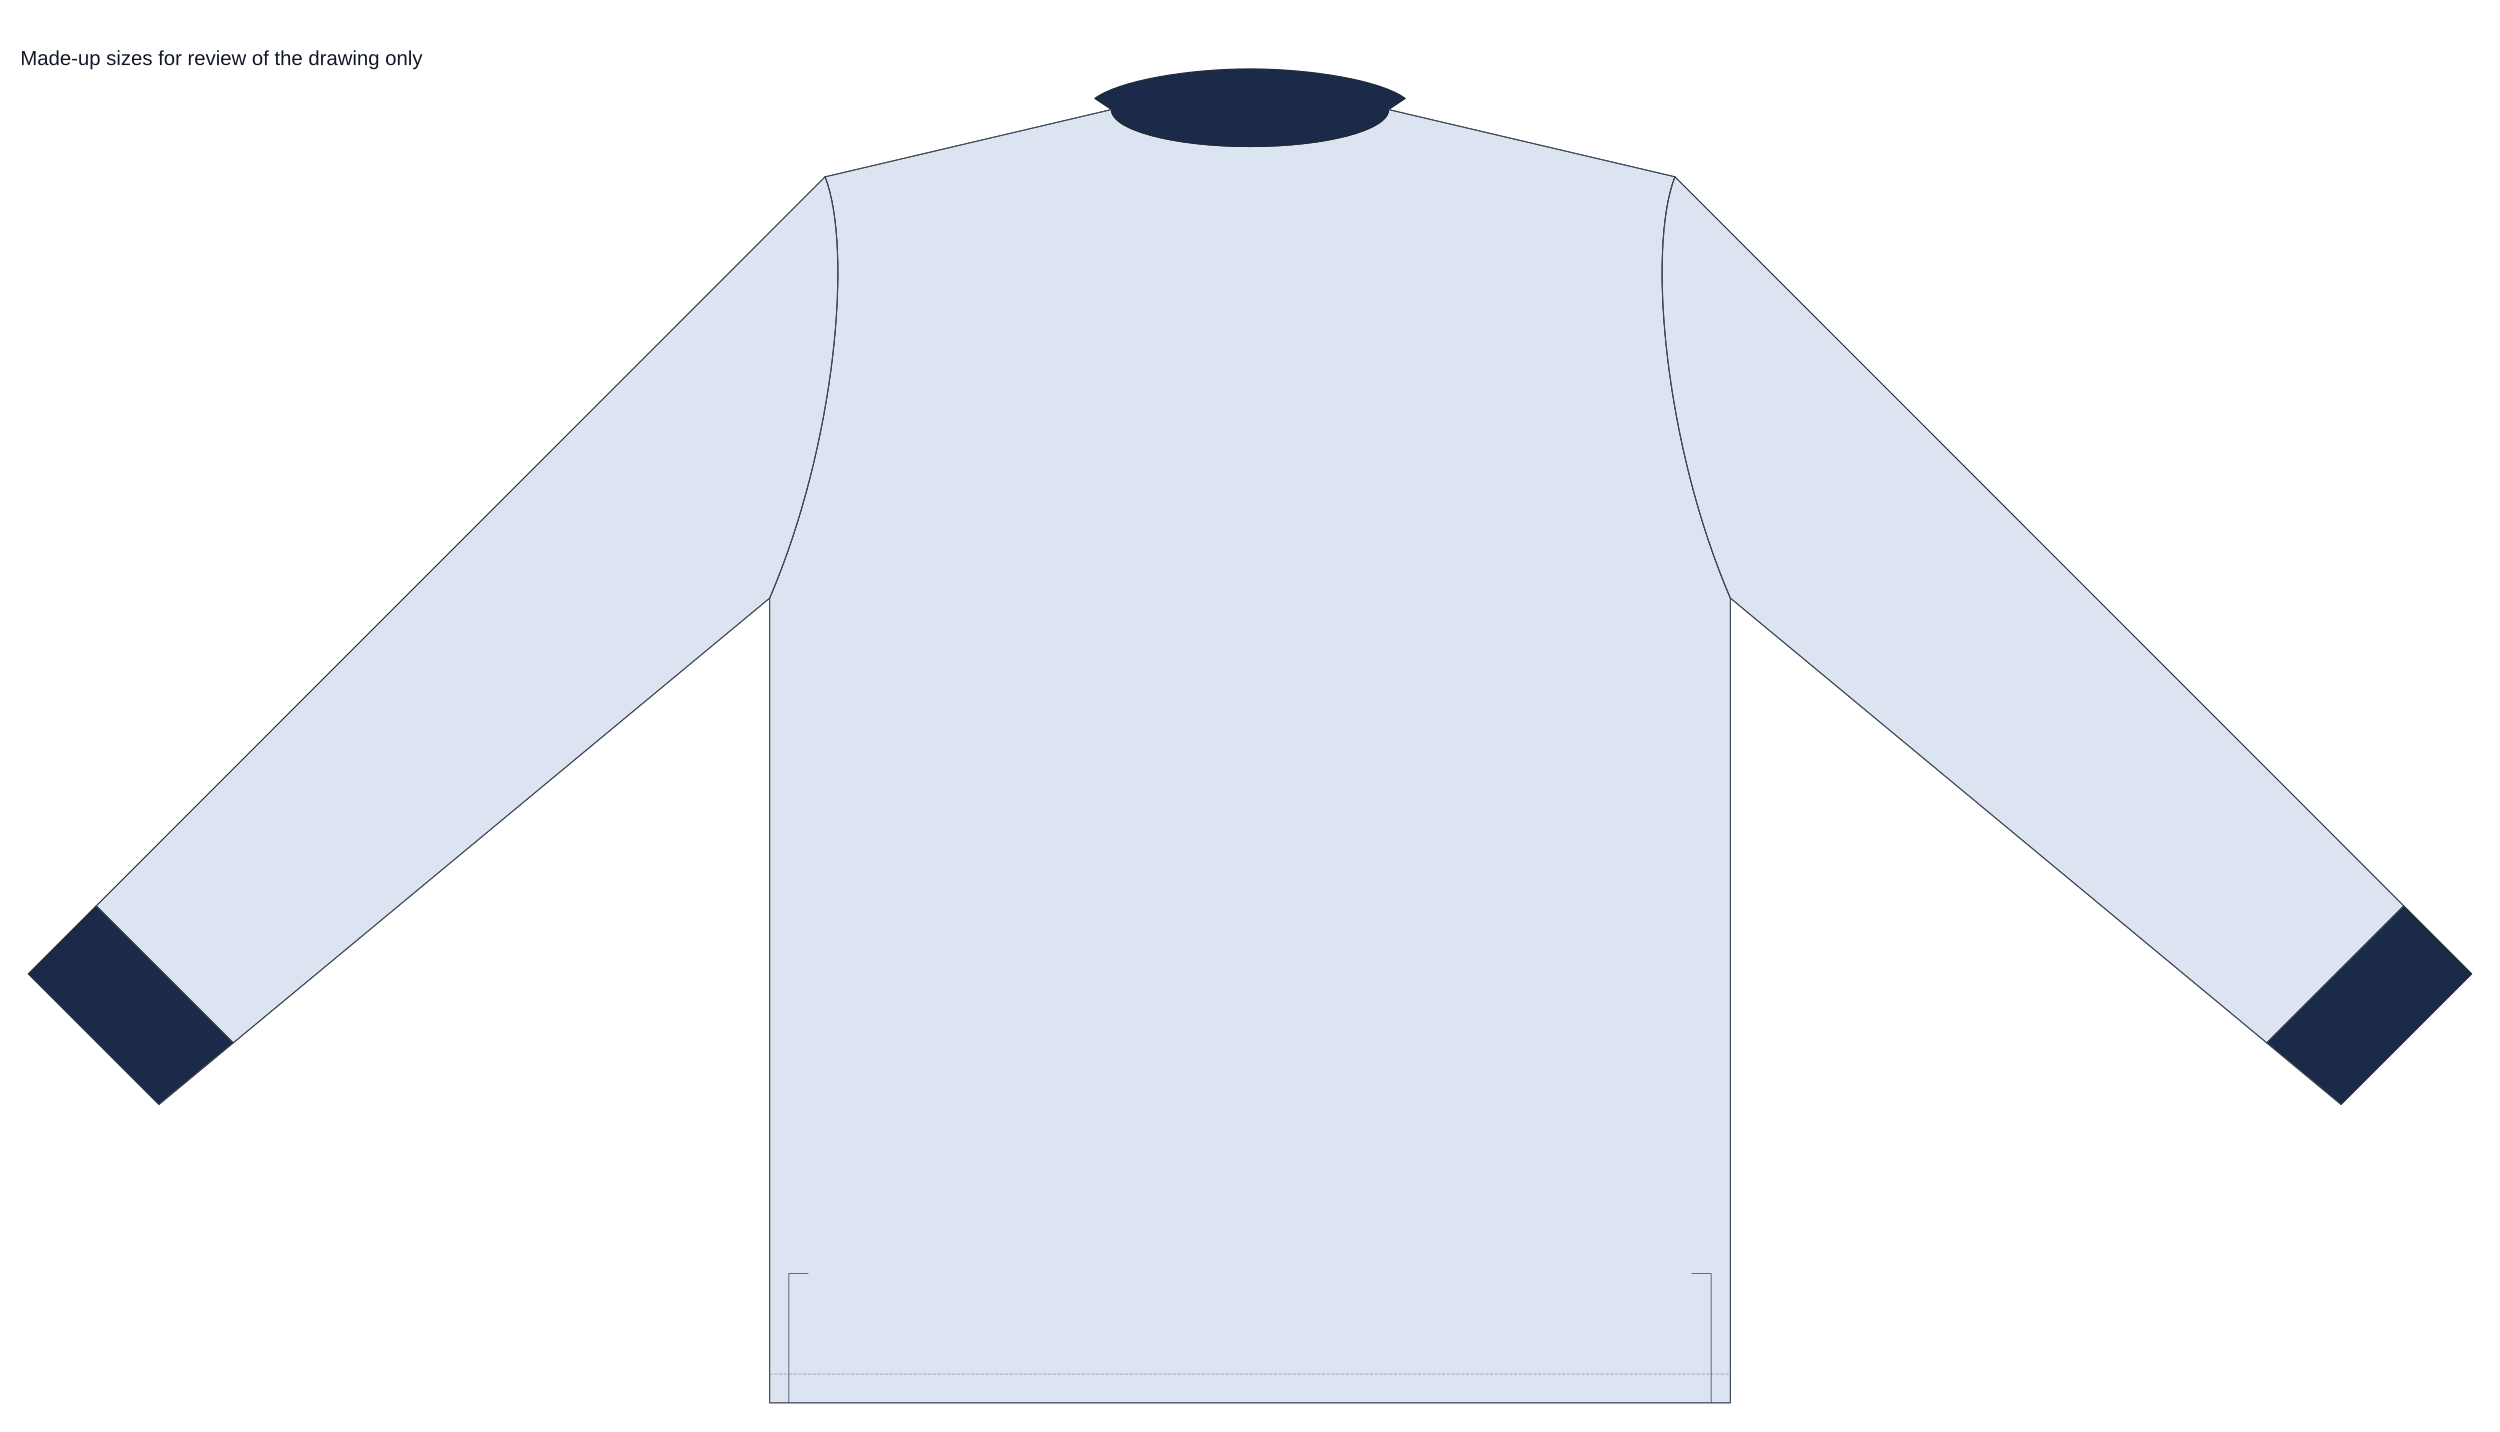
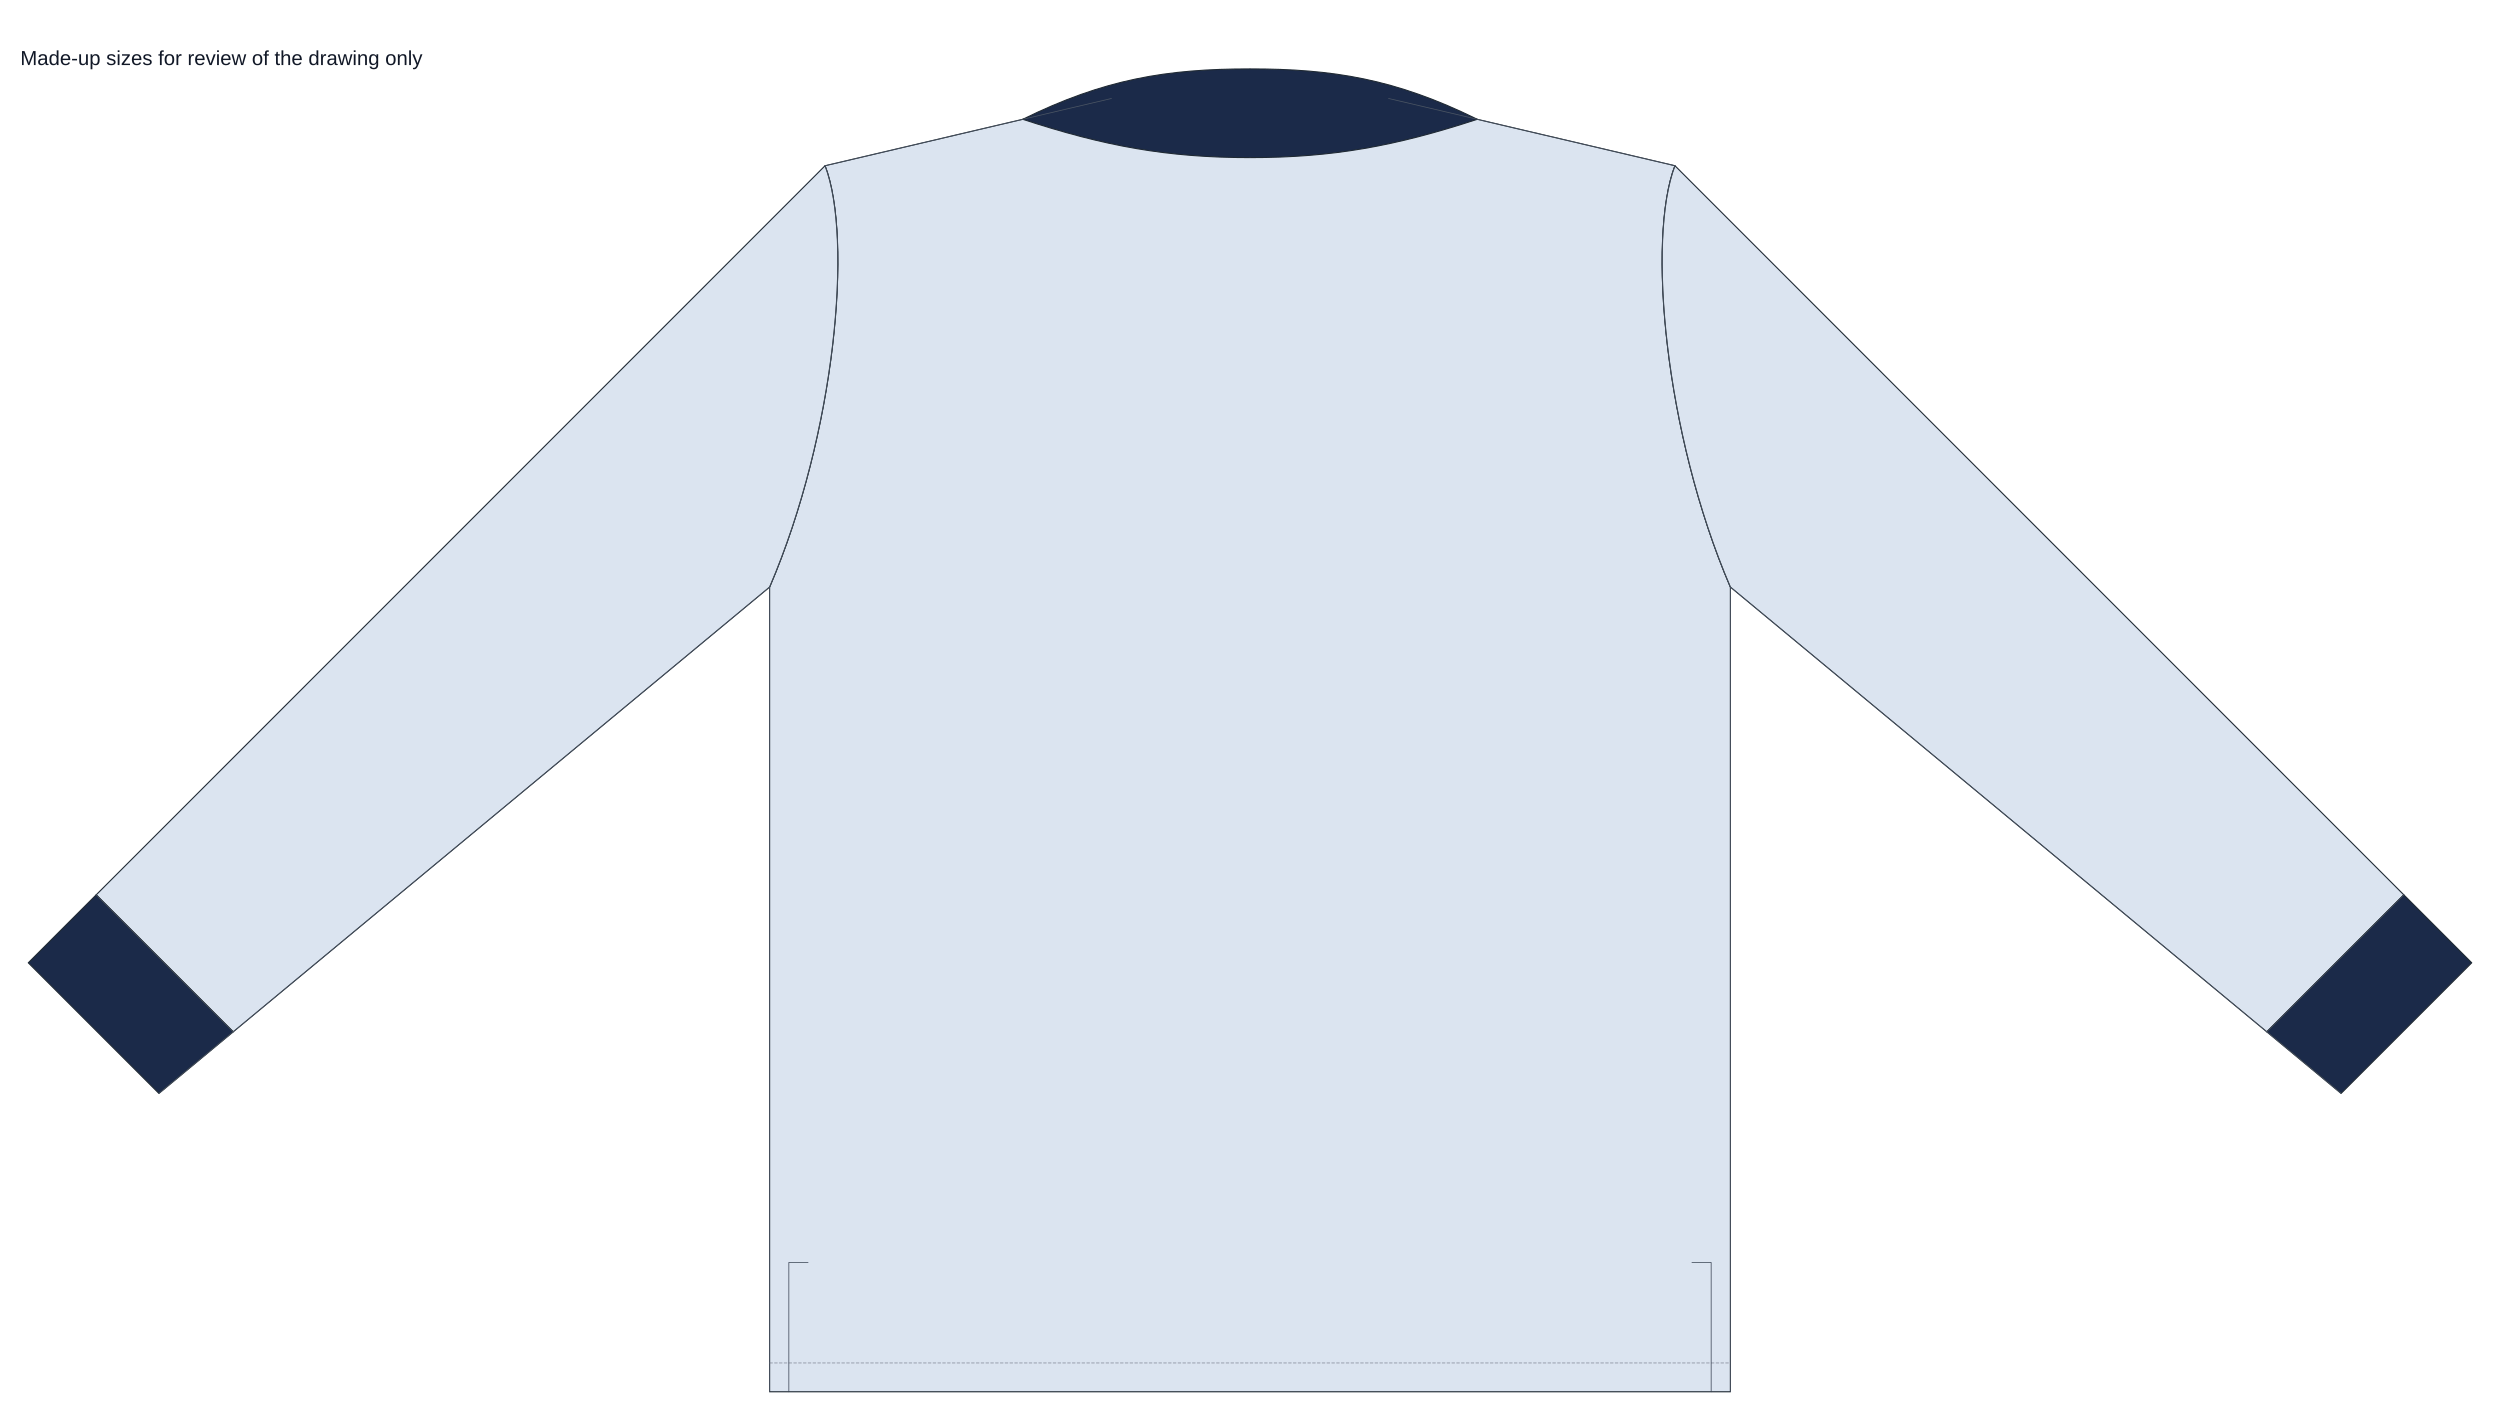
- <svg xmlns="http://www.w3.org/2000/svg" width="1353.12mm" height="774.6mm" viewBox="-6765.6 -593 13531.2 7746" role="img">
+ <svg xmlns="http://www.w3.org/2000/svg" width="1353.12mm" height="768.6mm" viewBox="-6765.6 -533 13531.2 7686" role="img">
  <g id="layer-panels">
    <path d="M 750 0 L 2300 364 C 2149.5 755 2242.4 1809.9 2600 2644.4 L 2600 7000 L 0 7000 L -2600 7000 L -2600 2644.4 C -2242.4 1809.9 -2149.5 755 -2300 364 L -750 0 C -750 110.5 -414.2 200 0 200 C 414.2 200 750 110.5 750 0 Z" fill="#dbe4f0" stroke="#1f2933" stroke-width="6" stroke-linejoin="round" stroke-linecap="round" data-name="Body back" />
    <path d="M -2300 364 L -6245 4310.3 L -5503.3 5051.7 L -2600 2644.4 C -2242.4 1809.9 -2149.5 755 -2300 364 Z" fill="#dbe4f0" stroke="#1f2933" stroke-width="6" stroke-linejoin="round" stroke-linecap="round" data-name="Left sleeve" />
    <path d="M 2300 364 L 6245 4310.3 L 5503.3 5051.7 L 2600 2644.4 C 2242.4 1809.9 2149.5 755 2300 364 Z" fill="#dbe4f0" stroke="#1f2933" stroke-width="6" stroke-linejoin="round" stroke-linecap="round" data-name="Right sleeve" />
    <path d="M 6245 4310.3 L 6612.6 4678.1 L 5905.4 5385.1 L 5503.3 5051.7 Z M -6245 4310.3 L -6612.6 4678.1 L -5905.4 5385.1 L -5503.3 5051.7 Z" fill="#1b2a49" stroke="#1f2933" stroke-width="6" stroke-linejoin="round" stroke-linecap="round" data-name="Cuffs" />
-     <path d="M 750 0 C 750 110.5 414.2 200 0 200 C -414.2 200 -750 110.5 -750 0 L -840 -60 C -714 -156 -336 -220 0 -220 C 336 -220 714 -156 840 -60 Z" fill="#1b2a49" stroke="#1f2933" stroke-width="6" stroke-linejoin="round" stroke-linecap="round" data-name="Collar" />
+     <path d="M 1230 112.7 C 787.5 257.8 450 320 0 320 C -450 320 -787.5 257.8 -1230 112.7 C -787.5 -105.5 -450 -160 0 -160 C 450 -160 787.5 -105.5 1230 112.7 Z" fill="#1b2a49" stroke="#1f2933" stroke-width="6" stroke-linejoin="round" stroke-linecap="round" data-name="Collar" />
  </g>
  <g id="layer-seams">
    <path d="M 2300 364 C 2149.5 755 2242.4 1809.9 2600 2644.4" fill="none" stroke="#4b5563" stroke-width="4" stroke-linejoin="round" stroke-linecap="round" data-name="Armhole seam, right" />
    <path d="M -2300 364 C -2149.5 755 -2242.4 1809.9 -2600 2644.4" fill="none" stroke="#4b5563" stroke-width="4" stroke-linejoin="round" stroke-linecap="round" data-name="Armhole seam, left" />
    <path d="M 2600 2644.4 L 2600 7000" fill="none" stroke="#4b5563" stroke-width="4" stroke-linejoin="round" stroke-linecap="round" data-name="Side seam, right" />
    <path d="M -2600 2644.4 L -2600 7000" fill="none" stroke="#4b5563" stroke-width="4" stroke-linejoin="round" stroke-linecap="round" data-name="Side seam, left" />
    <path d="M 2600 2644.4 L 5905.4 5385.1" fill="none" stroke="#4b5563" stroke-width="4" stroke-linejoin="round" stroke-linecap="round" data-name="Underarm seam, right" />
    <path d="M -2600 2644.4 L -5905.4 5385.1" fill="none" stroke="#4b5563" stroke-width="4" stroke-linejoin="round" stroke-linecap="round" data-name="Underarm seam, left" />
    <path d="M 750 0 L 2300 364" fill="none" stroke="#4b5563" stroke-width="4" stroke-linejoin="round" stroke-linecap="round" data-name="Shoulder seam, right" />
    <path d="M -750 0 L -2300 364" fill="none" stroke="#4b5563" stroke-width="4" stroke-linejoin="round" stroke-linecap="round" data-name="Shoulder seam, left" />
    <path d="M 6245 4310.3 L 5503.3 5051.7" fill="none" stroke="#4b5563" stroke-width="4" stroke-linejoin="round" stroke-linecap="round" data-name="Cuff seam, right" />
    <path d="M -6245 4310.3 L -5503.3 5051.7" fill="none" stroke="#4b5563" stroke-width="4" stroke-linejoin="round" stroke-linecap="round" data-name="Cuff seam, left" />
  </g>
  <g id="layer-stitching">
    <path d="M -2600 6844 L 2600 6844" fill="none" stroke="#6b7280" stroke-width="3" stroke-dasharray="16 10" stroke-linejoin="round" stroke-linecap="round" data-name="Hem stitching" />
  </g>
  <g id="layer-details">
    <path d="M 2496 7000 L 2496 6300 L 2392 6300" fill="none" stroke="#374151" stroke-width="4" stroke-linejoin="round" stroke-linecap="round" data-name="Side vent, right" />
    <path d="M -2496 7000 L -2496 6300 L -2392 6300" fill="none" stroke="#374151" stroke-width="4" stroke-linejoin="round" stroke-linecap="round" data-name="Side vent, left" />
  </g>
  <g id="layer-artwork" />
  <g id="layer-note">
-     <text x="-6655.6" y="-241" font-size="110" text-anchor="start" fill="#111827" font-family="Geist, Arial, Helvetica, sans-serif">Made-up sizes for review of the drawing only</text>
+     <text x="-6655.6" y="-181" font-size="110" text-anchor="start" fill="#111827" font-family="Geist, Arial, Helvetica, sans-serif">Made-up sizes for review of the drawing only</text>
  </g>
</svg>
